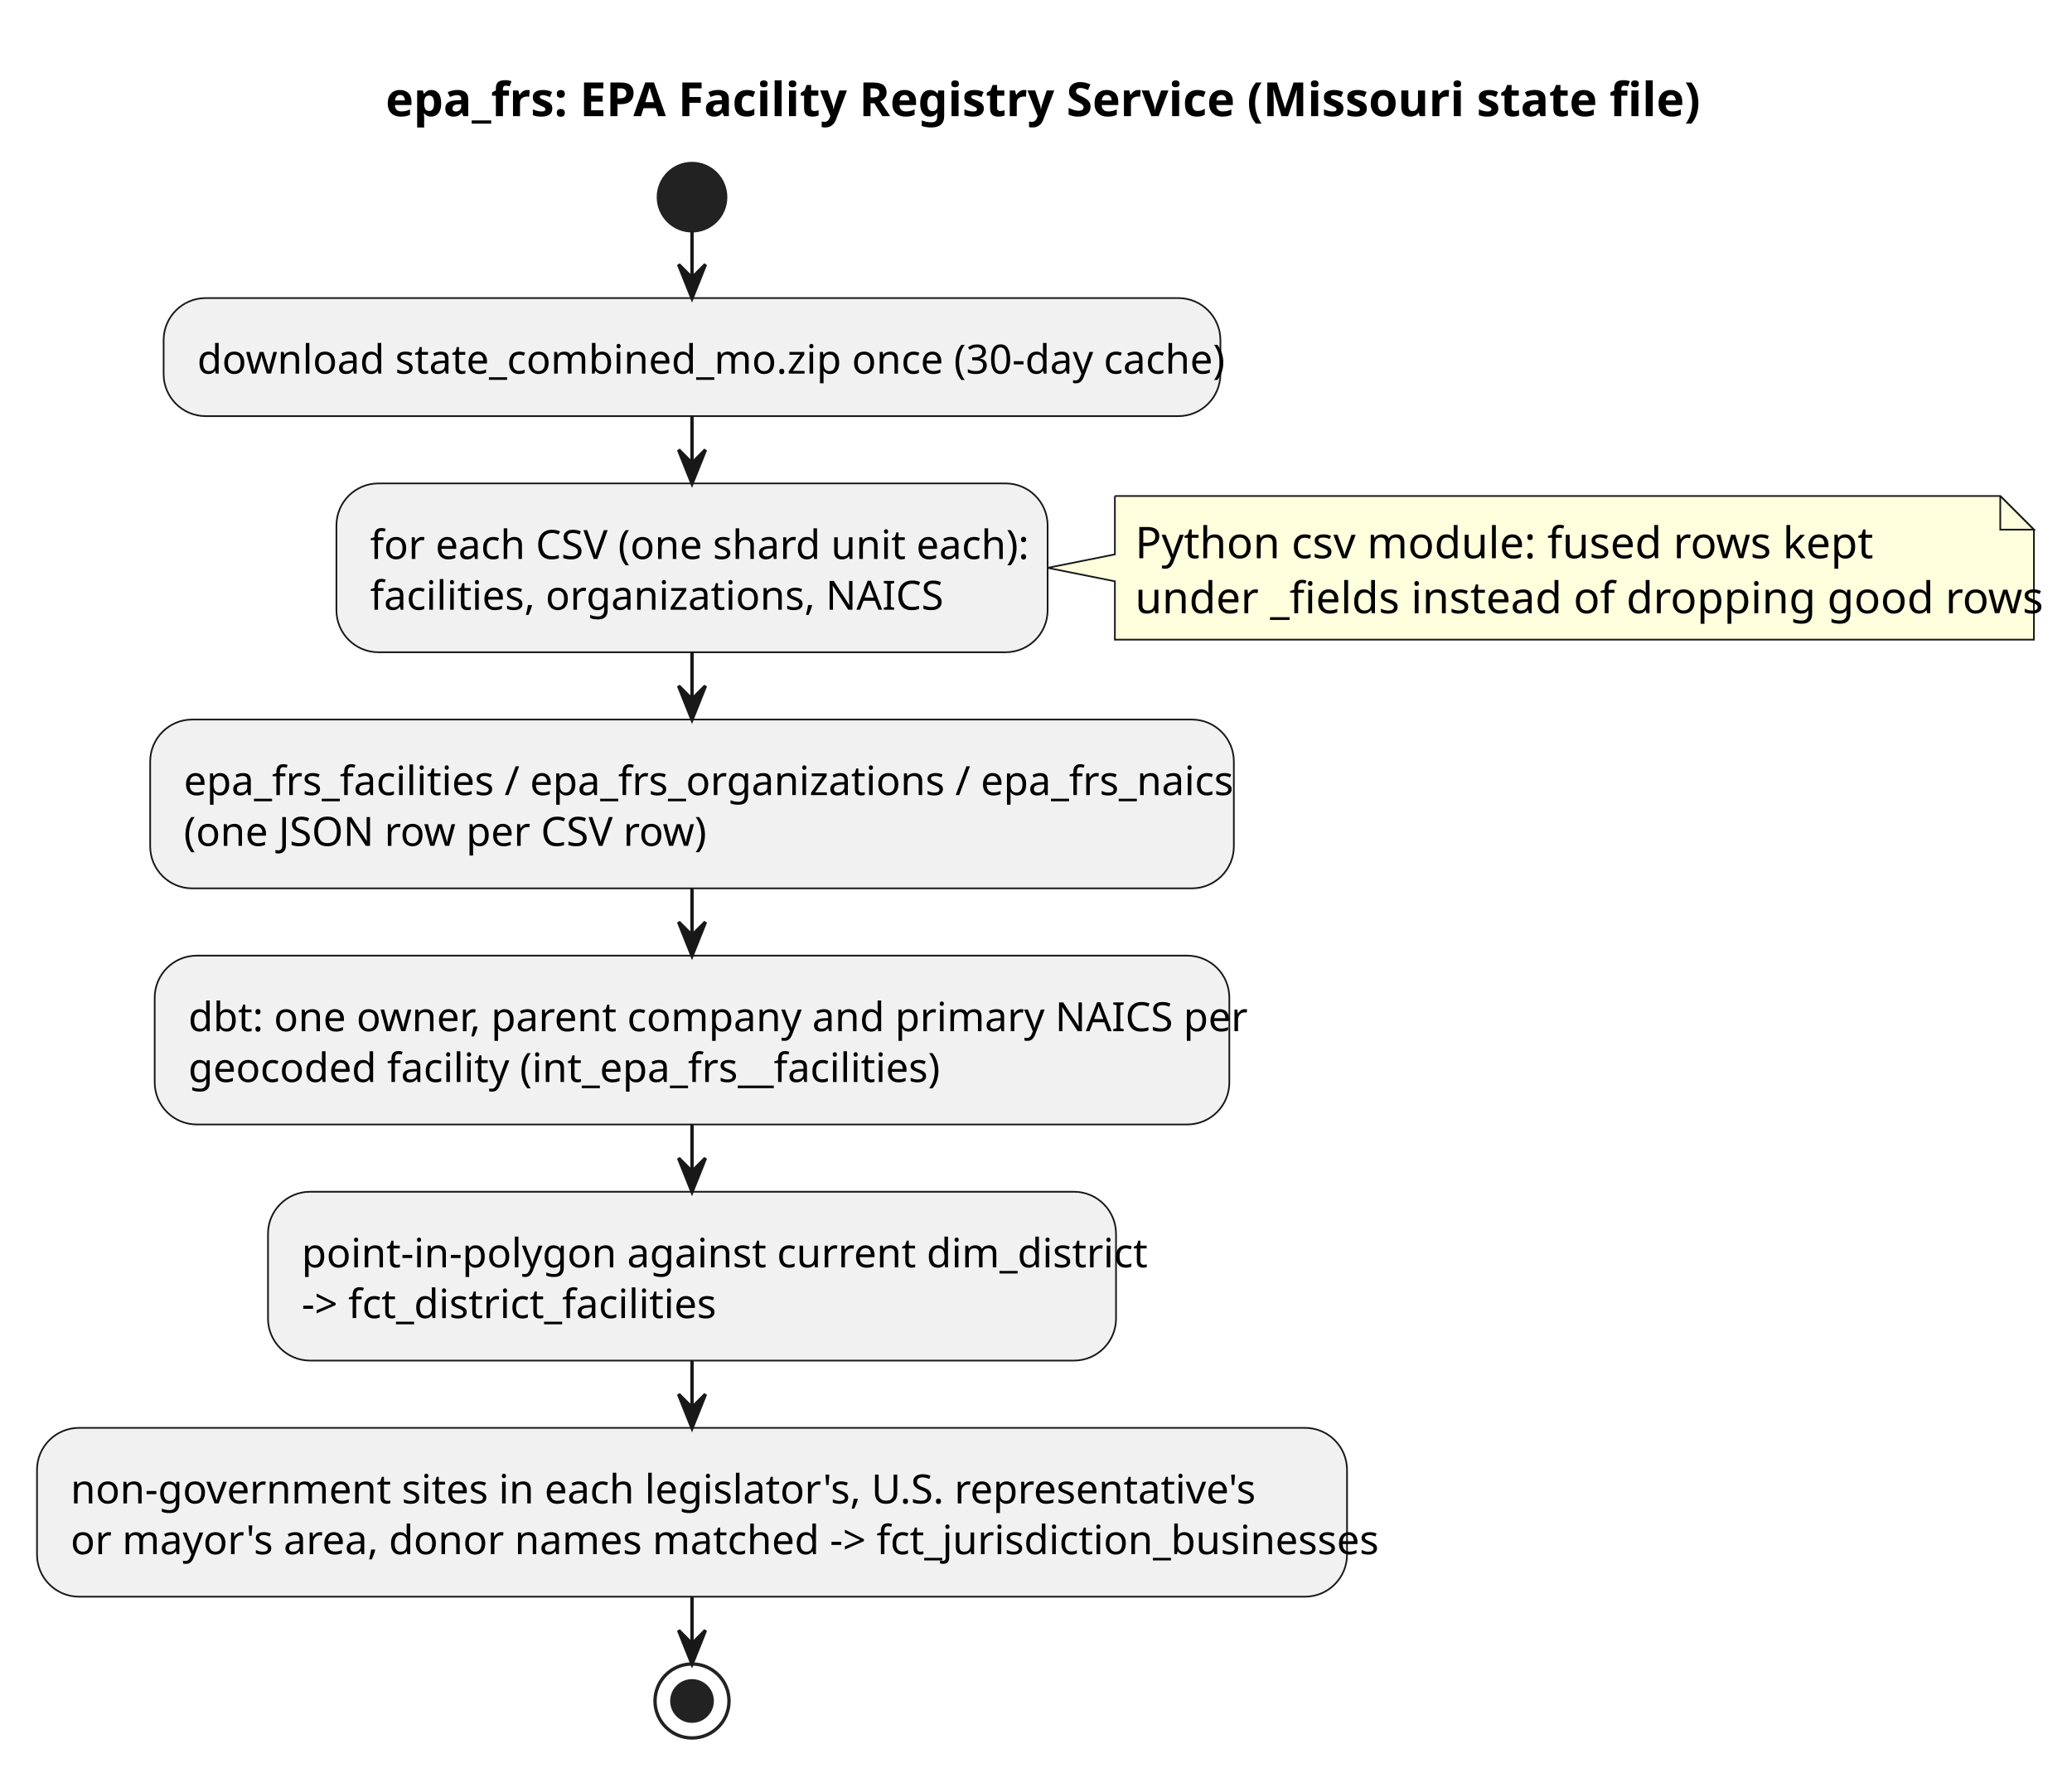
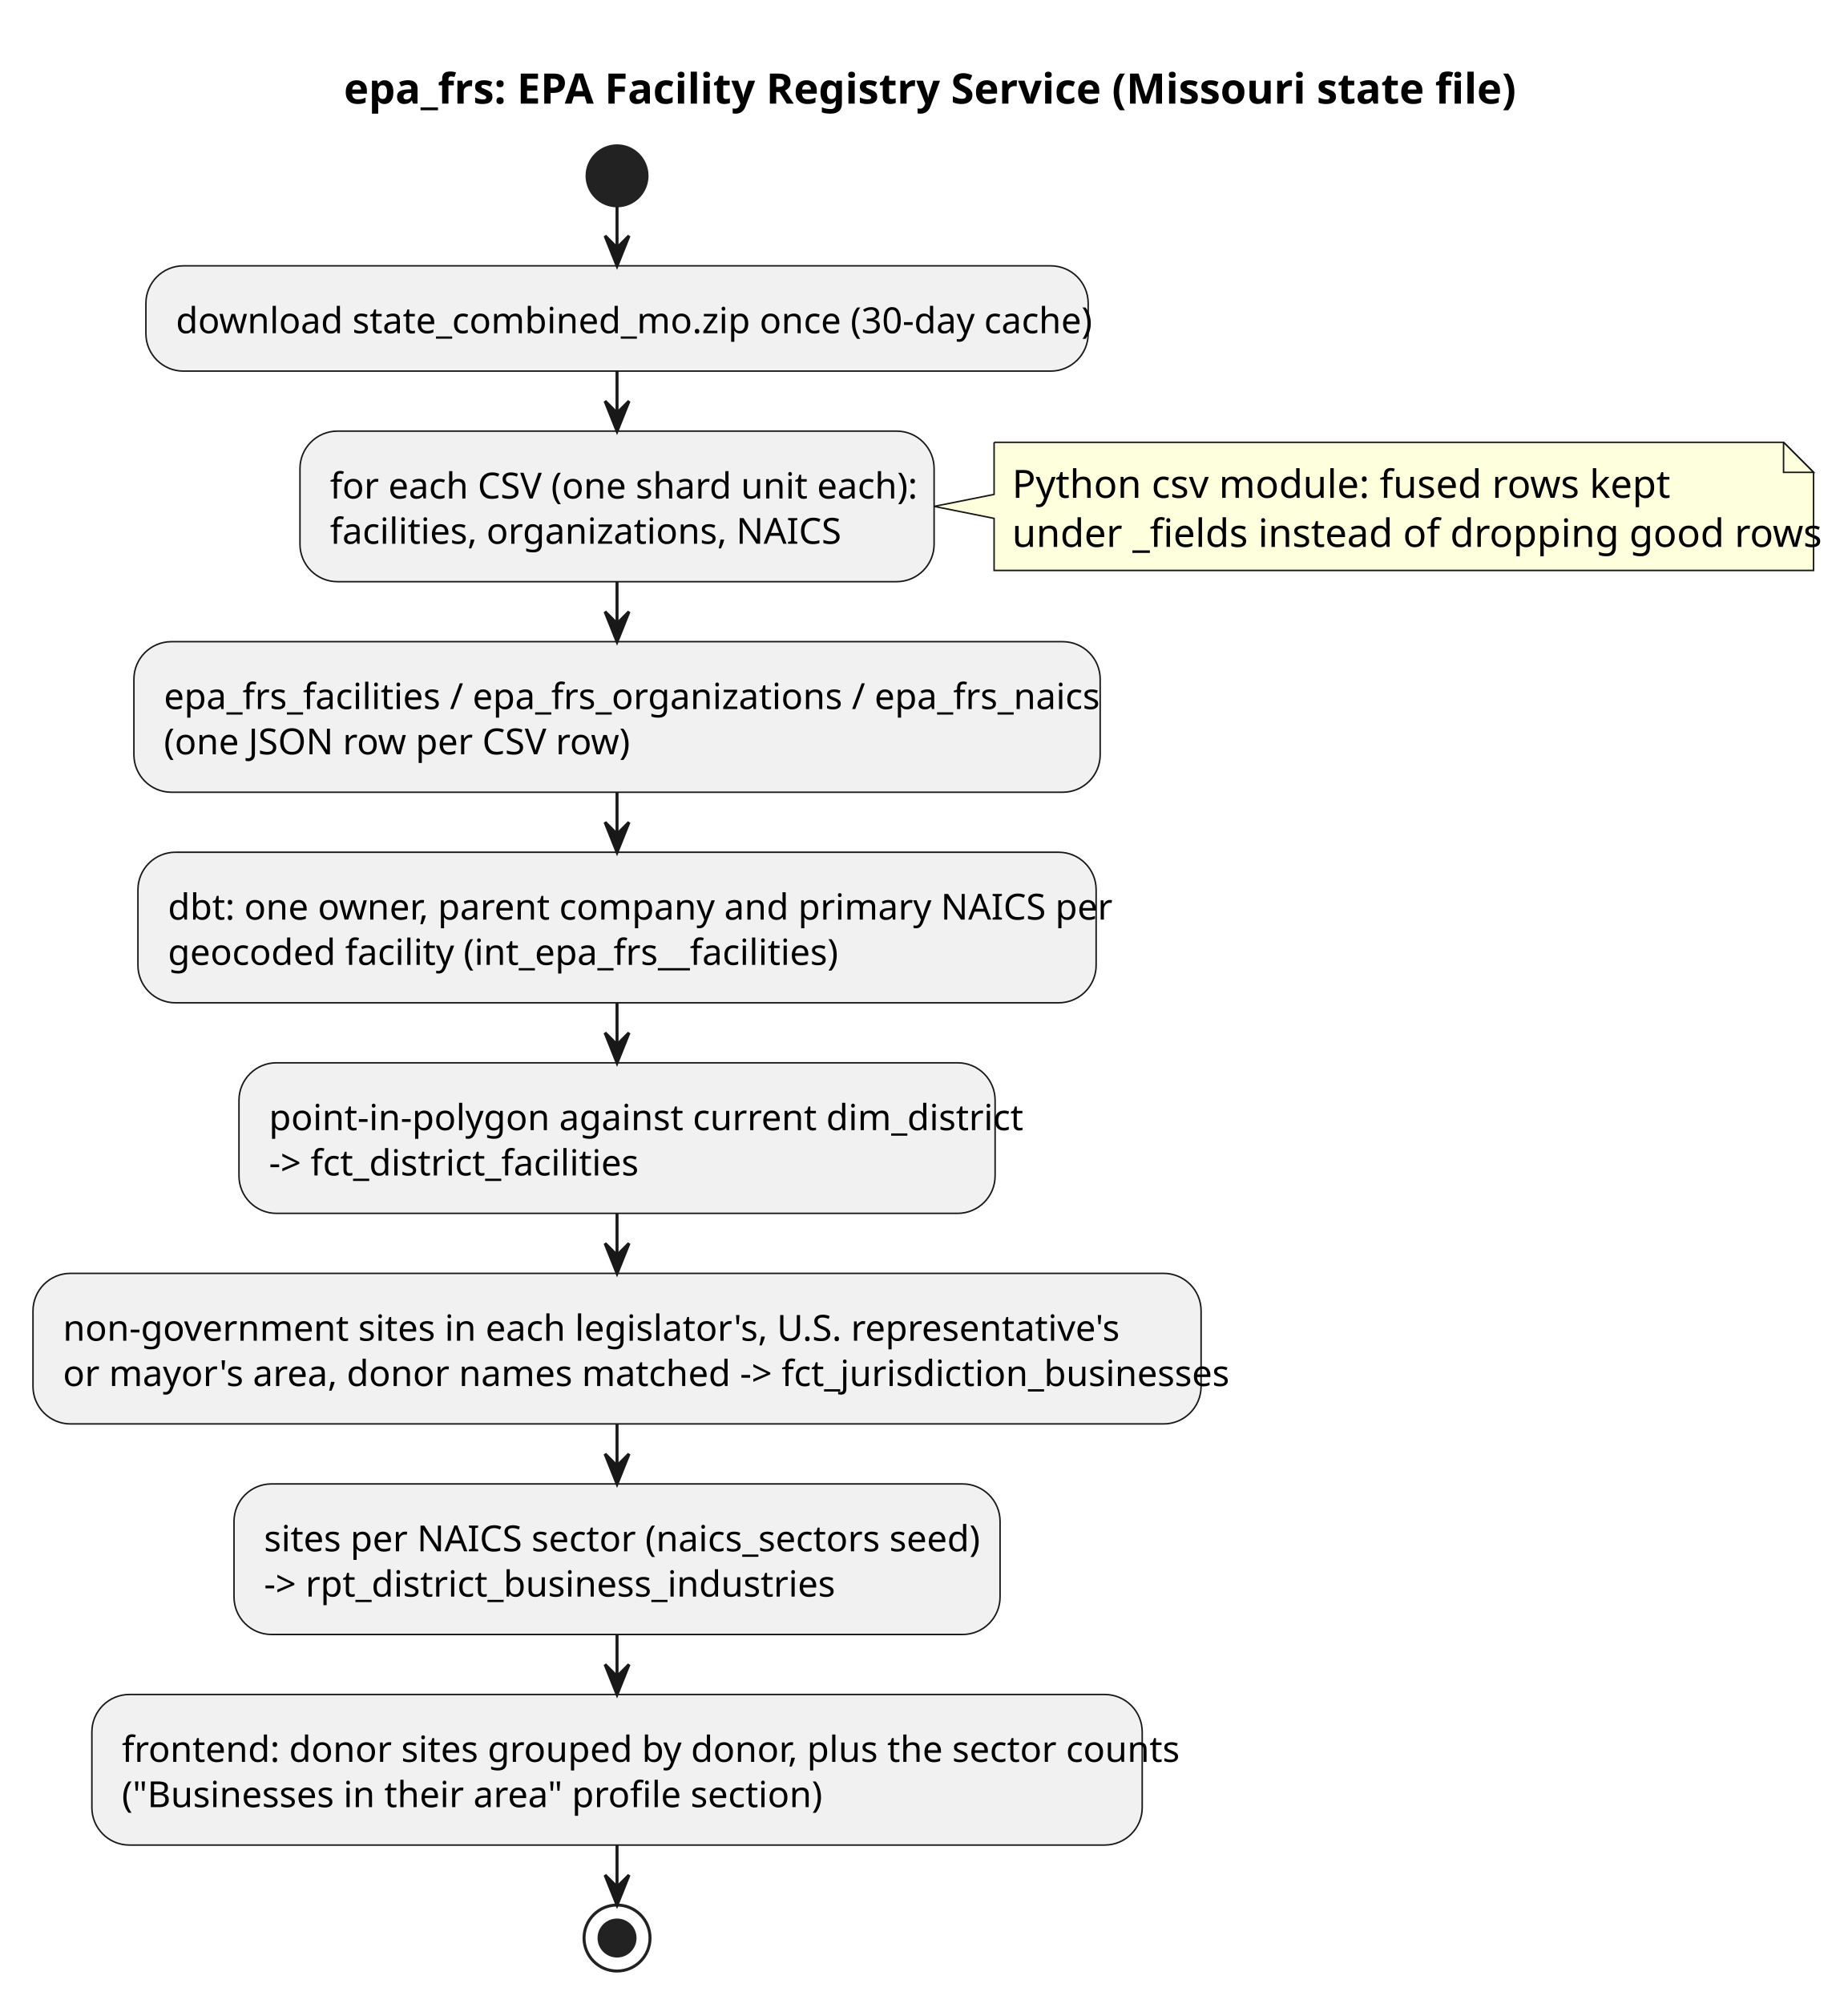
- <svg xmlns="http://www.w3.org/2000/svg" contentStyleType="text/css" height="527px" preserveAspectRatio="none" style="width:616px;height:527px;background:#FFFFFF;" version="1.1" viewBox="0 0 616 527" width="616px" zoomAndPan="magnify">
+ <svg xmlns="http://www.w3.org/2000/svg" contentStyleType="text/css" height="668px" preserveAspectRatio="none" style="width:616px;height:668px;background:#FFFFFF;" version="1.1" viewBox="0 0 616 668" width="616px" zoomAndPan="magnify">
  <defs />
  <g>
    <text fill="#000000" font-family="sans-serif" font-size="14" font-weight="bold" lengthAdjust="spacing" textLength="384.364" x="114.656" y="34.533">epa_frs: EPA Facility Registry Service (Missouri state file)</text>
    <ellipse cx="205.734" cy="58.609" fill="#222222" rx="10" ry="10" style="stroke:#222222;stroke-width:1.0;" />
    <rect fill="#F1F1F1" height="35.094" rx="12.5" ry="12.5" style="stroke:#181818;stroke-width:0.5;" width="314.176" x="48.647" y="88.609" />
    <text fill="#000000" font-family="sans-serif" font-size="12" lengthAdjust="spacing" textLength="294.176" x="58.647" y="111.066">download state_combined_mo.zip once (30-day cache)</text>
    <path d="M331.453,147.445 L331.453,164.797 L311.453,168.797 L331.453,172.797 L331.453,190.148 A0,0 0 0 0 331.453,190.148 L604.677,190.148 A0,0 0 0 0 604.677,190.148 L604.677,157.445 L594.677,147.445 L331.453,147.445 A0,0 0 0 0 331.453,147.445 " fill="#FEFFDD" style="stroke:#181818;stroke-width:0.5;" />
    <path d="M594.677,147.445 L594.677,157.445 L604.677,157.445 L594.677,147.445 " fill="#FEFFDD" style="stroke:#181818;stroke-width:0.5;" />
    <text fill="#000000" font-family="sans-serif" font-size="13" lengthAdjust="spacing" textLength="208.102" x="337.453" y="165.94">Python csv module: fused rows kept</text>
    <text fill="#000000" font-family="sans-serif" font-size="13" lengthAdjust="spacing" textLength="252.224" x="337.453" y="182.292">under _fields instead of dropping good rows</text>
    <rect fill="#F1F1F1" height="50.188" rx="12.5" ry="12.5" style="stroke:#181818;stroke-width:0.5;" width="211.438" x="100.016" y="143.703" />
    <text fill="#000000" font-family="sans-serif" font-size="12" lengthAdjust="spacing" textLength="191.438" x="110.016" y="166.16">for each CSV (one shard unit each):</text>
    <text fill="#000000" font-family="sans-serif" font-size="12" lengthAdjust="spacing" textLength="164.068" x="110.016" y="181.254">facilities, organizations, NAICS</text>
    <rect fill="#F1F1F1" height="50.188" rx="12.5" ry="12.5" style="stroke:#181818;stroke-width:0.5;" width="322.174" x="44.648" y="213.891" />
    <text fill="#000000" font-family="sans-serif" font-size="12" lengthAdjust="spacing" textLength="302.174" x="54.648" y="236.348">epa_frs_facilities / epa_frs_organizations / epa_frs_naics</text>
    <text fill="#000000" font-family="sans-serif" font-size="12" lengthAdjust="spacing" textLength="157.377" x="54.648" y="251.441">(one JSON row per CSV row)</text>
    <rect fill="#F1F1F1" height="50.188" rx="12.5" ry="12.5" style="stroke:#181818;stroke-width:0.5;" width="319.484" x="45.992" y="284.078" />
    <text fill="#000000" font-family="sans-serif" font-size="12" lengthAdjust="spacing" textLength="299.484" x="55.992" y="306.535">dbt: one owner, parent company and primary NAICS per</text>
    <text fill="#000000" font-family="sans-serif" font-size="12" lengthAdjust="spacing" textLength="216.117" x="55.992" y="321.629">geocoded facility (int_epa_frs__facilities)</text>
    <rect fill="#F1F1F1" height="50.188" rx="12.5" ry="12.5" style="stroke:#181818;stroke-width:0.5;" width="252.113" x="79.678" y="354.266" />
    <text fill="#000000" font-family="sans-serif" font-size="12" lengthAdjust="spacing" textLength="232.113" x="89.678" y="376.723">point-in-polygon against current dim_district</text>
    <text fill="#000000" font-family="sans-serif" font-size="12" lengthAdjust="spacing" textLength="117.703" x="89.678" y="391.816">-&gt; fct_district_facilities</text>
    <rect fill="#F1F1F1" height="50.188" rx="12.5" ry="12.5" style="stroke:#181818;stroke-width:0.5;" width="389.469" x="11" y="424.453" />
    <text fill="#000000" font-family="sans-serif" font-size="12" lengthAdjust="spacing" textLength="334.746" x="21" y="446.91">non-government sites in each legislator's, U.S. representative's</text>
    <text fill="#000000" font-family="sans-serif" font-size="12" lengthAdjust="spacing" textLength="369.469" x="21" y="462.004">or mayor's area, donor names matched -&gt; fct_jurisdiction_businesses</text>
-     <ellipse cx="205.734" cy="505.641" fill="none" rx="11" ry="11" style="stroke:#222222;stroke-width:1.0;" />
-     <ellipse cx="205.734" cy="505.641" fill="#222222" rx="6" ry="6" style="stroke:#222222;stroke-width:1.0;" />
+     <rect fill="#F1F1F1" height="50.188" rx="12.5" ry="12.5" style="stroke:#181818;stroke-width:0.5;" width="255.418" x="78.025" y="494.641" />
+     <text fill="#000000" font-family="sans-serif" font-size="12" lengthAdjust="spacing" textLength="235.418" x="88.025" y="517.098">sites per NAICS sector (naics_sectors seed)</text>
+     <text fill="#000000" font-family="sans-serif" font-size="12" lengthAdjust="spacing" textLength="181.752" x="88.025" y="532.191">-&gt; rpt_district_business_industries</text>
+     <rect fill="#F1F1F1" height="50.188" rx="12.5" ry="12.5" style="stroke:#181818;stroke-width:0.5;" width="350.205" x="30.632" y="564.828" />
+     <text fill="#000000" font-family="sans-serif" font-size="12" lengthAdjust="spacing" textLength="330.205" x="40.632" y="587.285">frontend: donor sites grouped by donor, plus the sector counts</text>
+     <text fill="#000000" font-family="sans-serif" font-size="12" lengthAdjust="spacing" textLength="221.953" x="40.632" y="602.379">("Businesses in their area" profile section)</text>
+     <ellipse cx="205.734" cy="646.016" fill="none" rx="11" ry="11" style="stroke:#222222;stroke-width:1.0;" />
+     <ellipse cx="205.734" cy="646.016" fill="#222222" rx="6" ry="6" style="stroke:#222222;stroke-width:1.0;" />
    <line style="stroke:#181818;stroke-width:1.0;" x1="205.734" x2="205.734" y1="68.609" y2="88.609" />
    <polygon fill="#181818" points="201.734,78.609,205.734,88.609,209.734,78.609,205.734,82.609" style="stroke:#181818;stroke-width:1.0;" />
    <line style="stroke:#181818;stroke-width:1.0;" x1="205.734" x2="205.734" y1="123.703" y2="143.703" />
    <polygon fill="#181818" points="201.734,133.703,205.734,143.703,209.734,133.703,205.734,137.703" style="stroke:#181818;stroke-width:1.0;" />
    <line style="stroke:#181818;stroke-width:1.0;" x1="205.734" x2="205.734" y1="193.891" y2="213.891" />
    <polygon fill="#181818" points="201.734,203.891,205.734,213.891,209.734,203.891,205.734,207.891" style="stroke:#181818;stroke-width:1.0;" />
    <line style="stroke:#181818;stroke-width:1.0;" x1="205.734" x2="205.734" y1="264.078" y2="284.078" />
    <polygon fill="#181818" points="201.734,274.078,205.734,284.078,209.734,274.078,205.734,278.078" style="stroke:#181818;stroke-width:1.0;" />
    <line style="stroke:#181818;stroke-width:1.0;" x1="205.734" x2="205.734" y1="334.266" y2="354.266" />
    <polygon fill="#181818" points="201.734,344.266,205.734,354.266,209.734,344.266,205.734,348.266" style="stroke:#181818;stroke-width:1.0;" />
    <line style="stroke:#181818;stroke-width:1.0;" x1="205.734" x2="205.734" y1="404.453" y2="424.453" />
    <polygon fill="#181818" points="201.734,414.453,205.734,424.453,209.734,414.453,205.734,418.453" style="stroke:#181818;stroke-width:1.0;" />
    <line style="stroke:#181818;stroke-width:1.0;" x1="205.734" x2="205.734" y1="474.641" y2="494.641" />
    <polygon fill="#181818" points="201.734,484.641,205.734,494.641,209.734,484.641,205.734,488.641" style="stroke:#181818;stroke-width:1.0;" />
+     <line style="stroke:#181818;stroke-width:1.0;" x1="205.734" x2="205.734" y1="544.828" y2="564.828" />
+     <polygon fill="#181818" points="201.734,554.828,205.734,564.828,209.734,554.828,205.734,558.828" style="stroke:#181818;stroke-width:1.0;" />
+     <line style="stroke:#181818;stroke-width:1.0;" x1="205.734" x2="205.734" y1="615.016" y2="635.016" />
+     <polygon fill="#181818" points="201.734,625.016,205.734,635.016,209.734,625.016,205.734,629.016" style="stroke:#181818;stroke-width:1.0;" />
  </g>
</svg>
